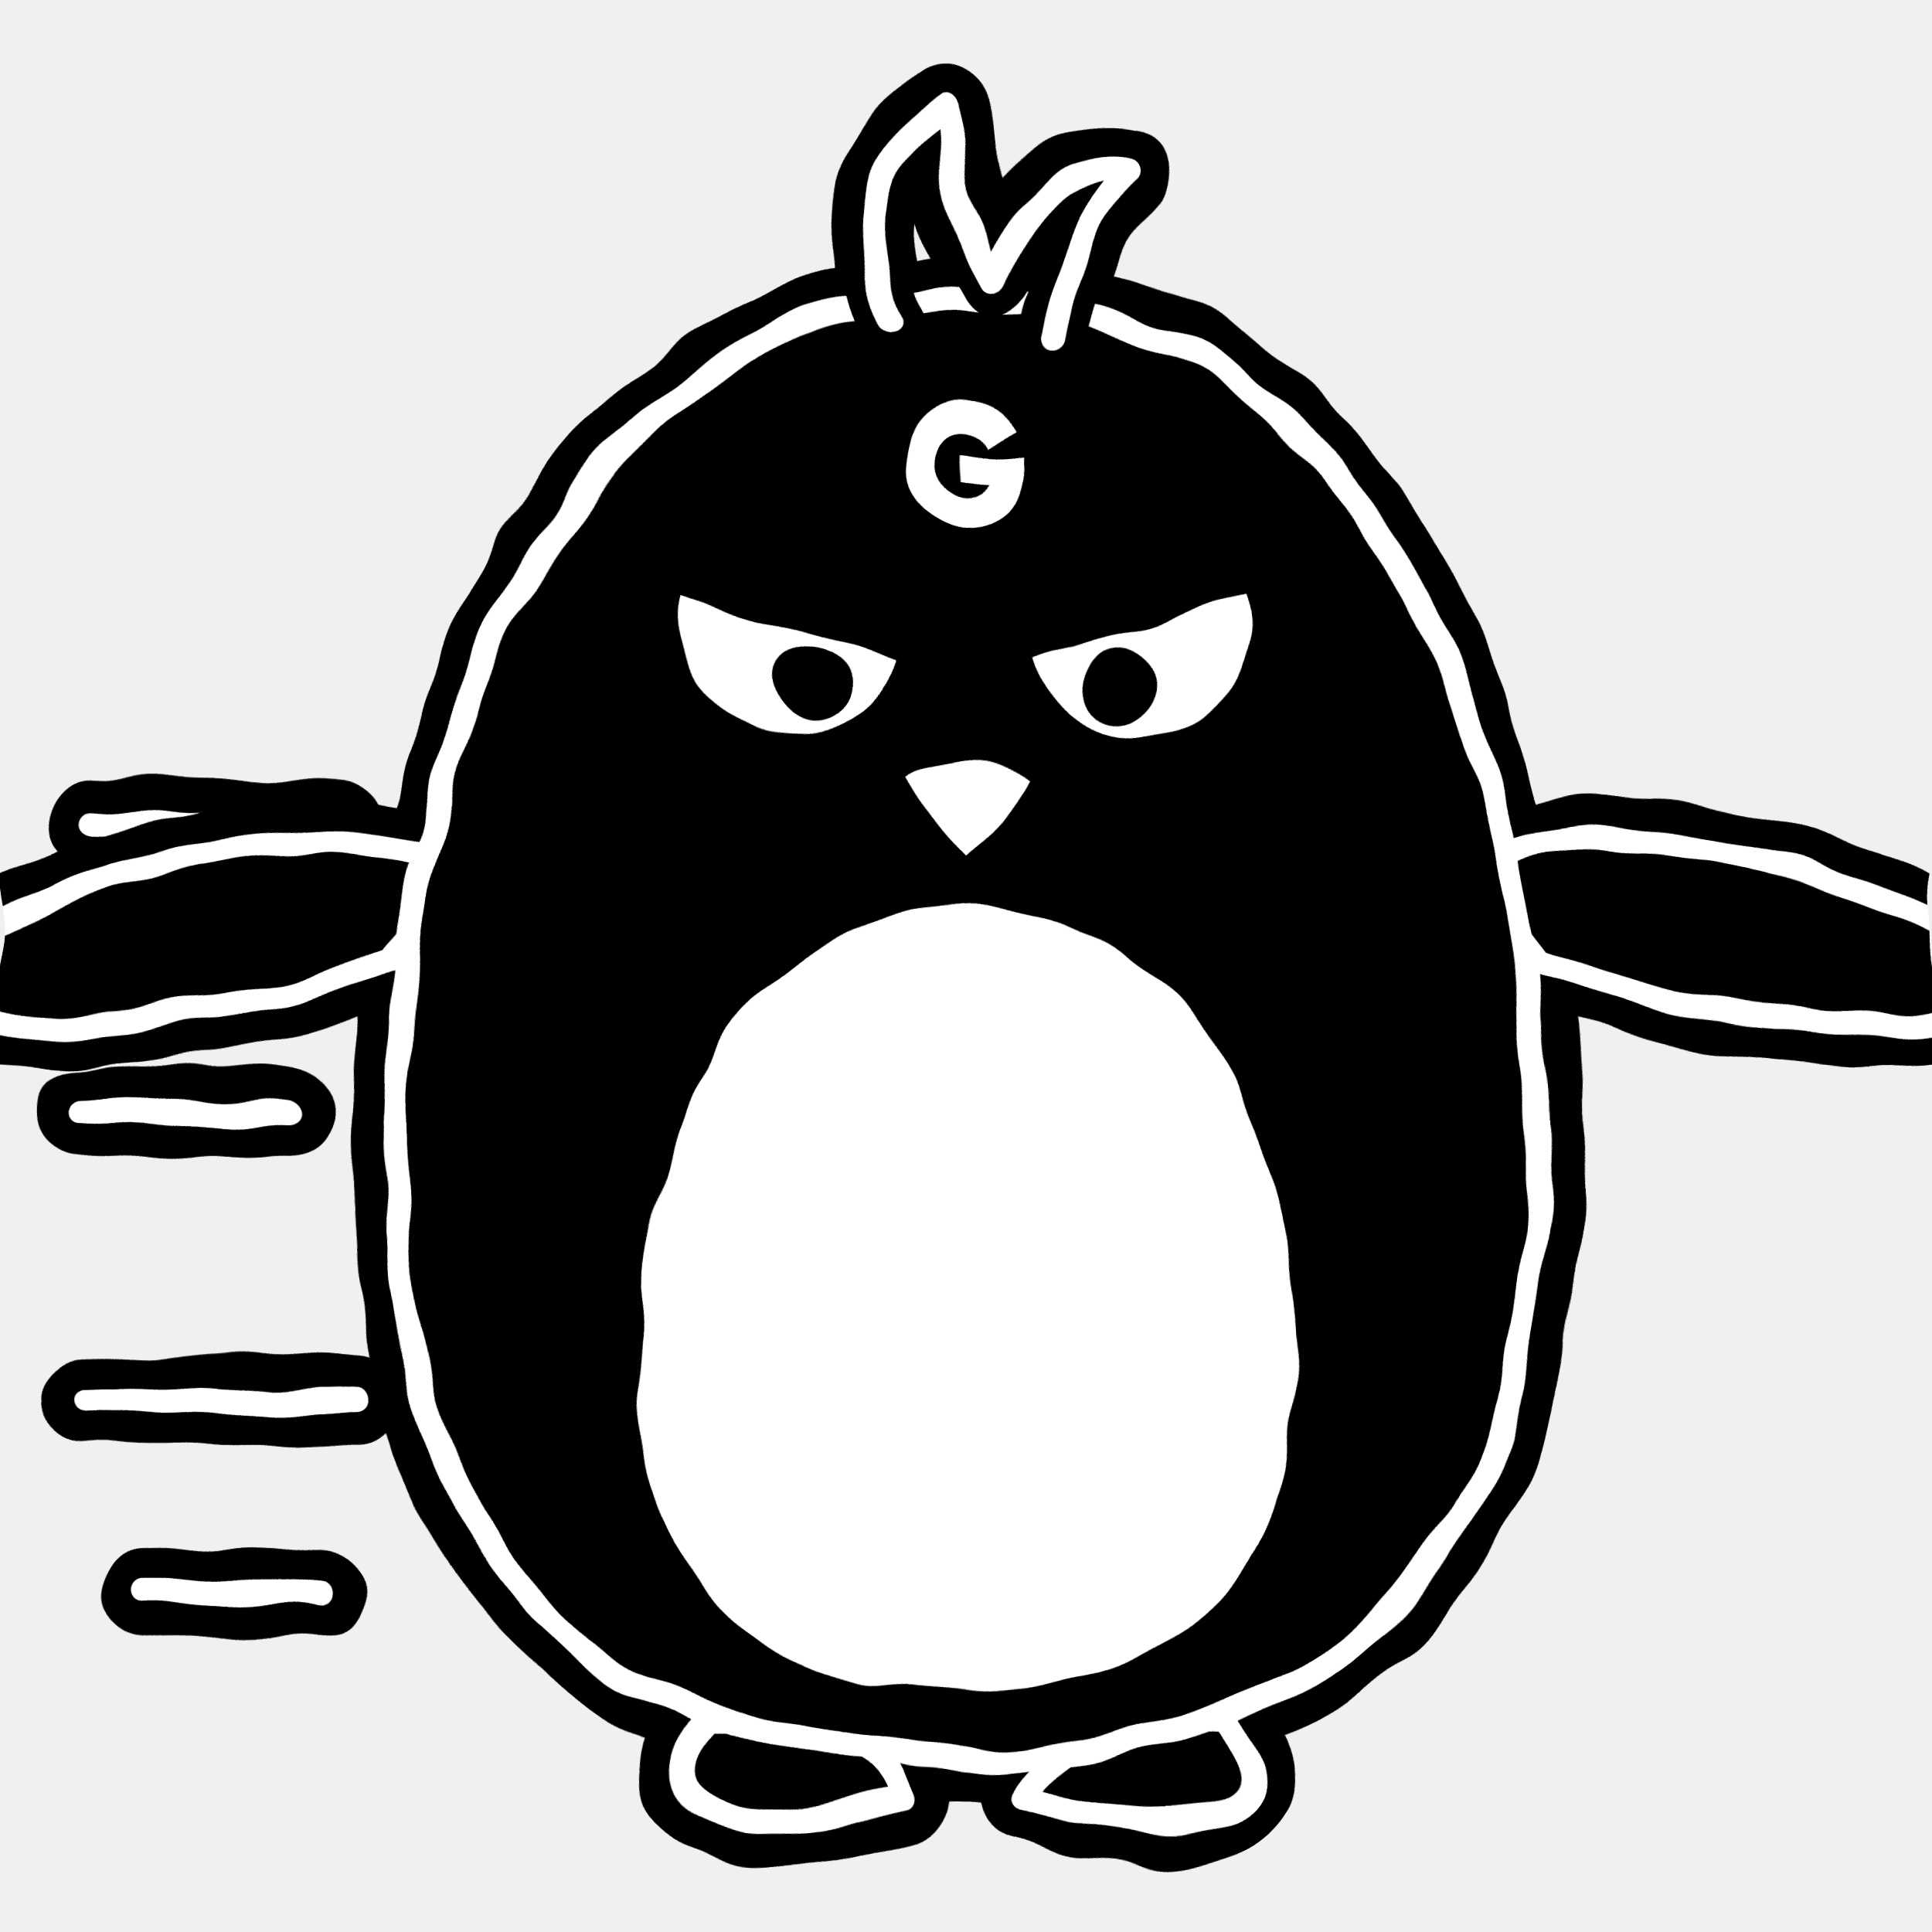
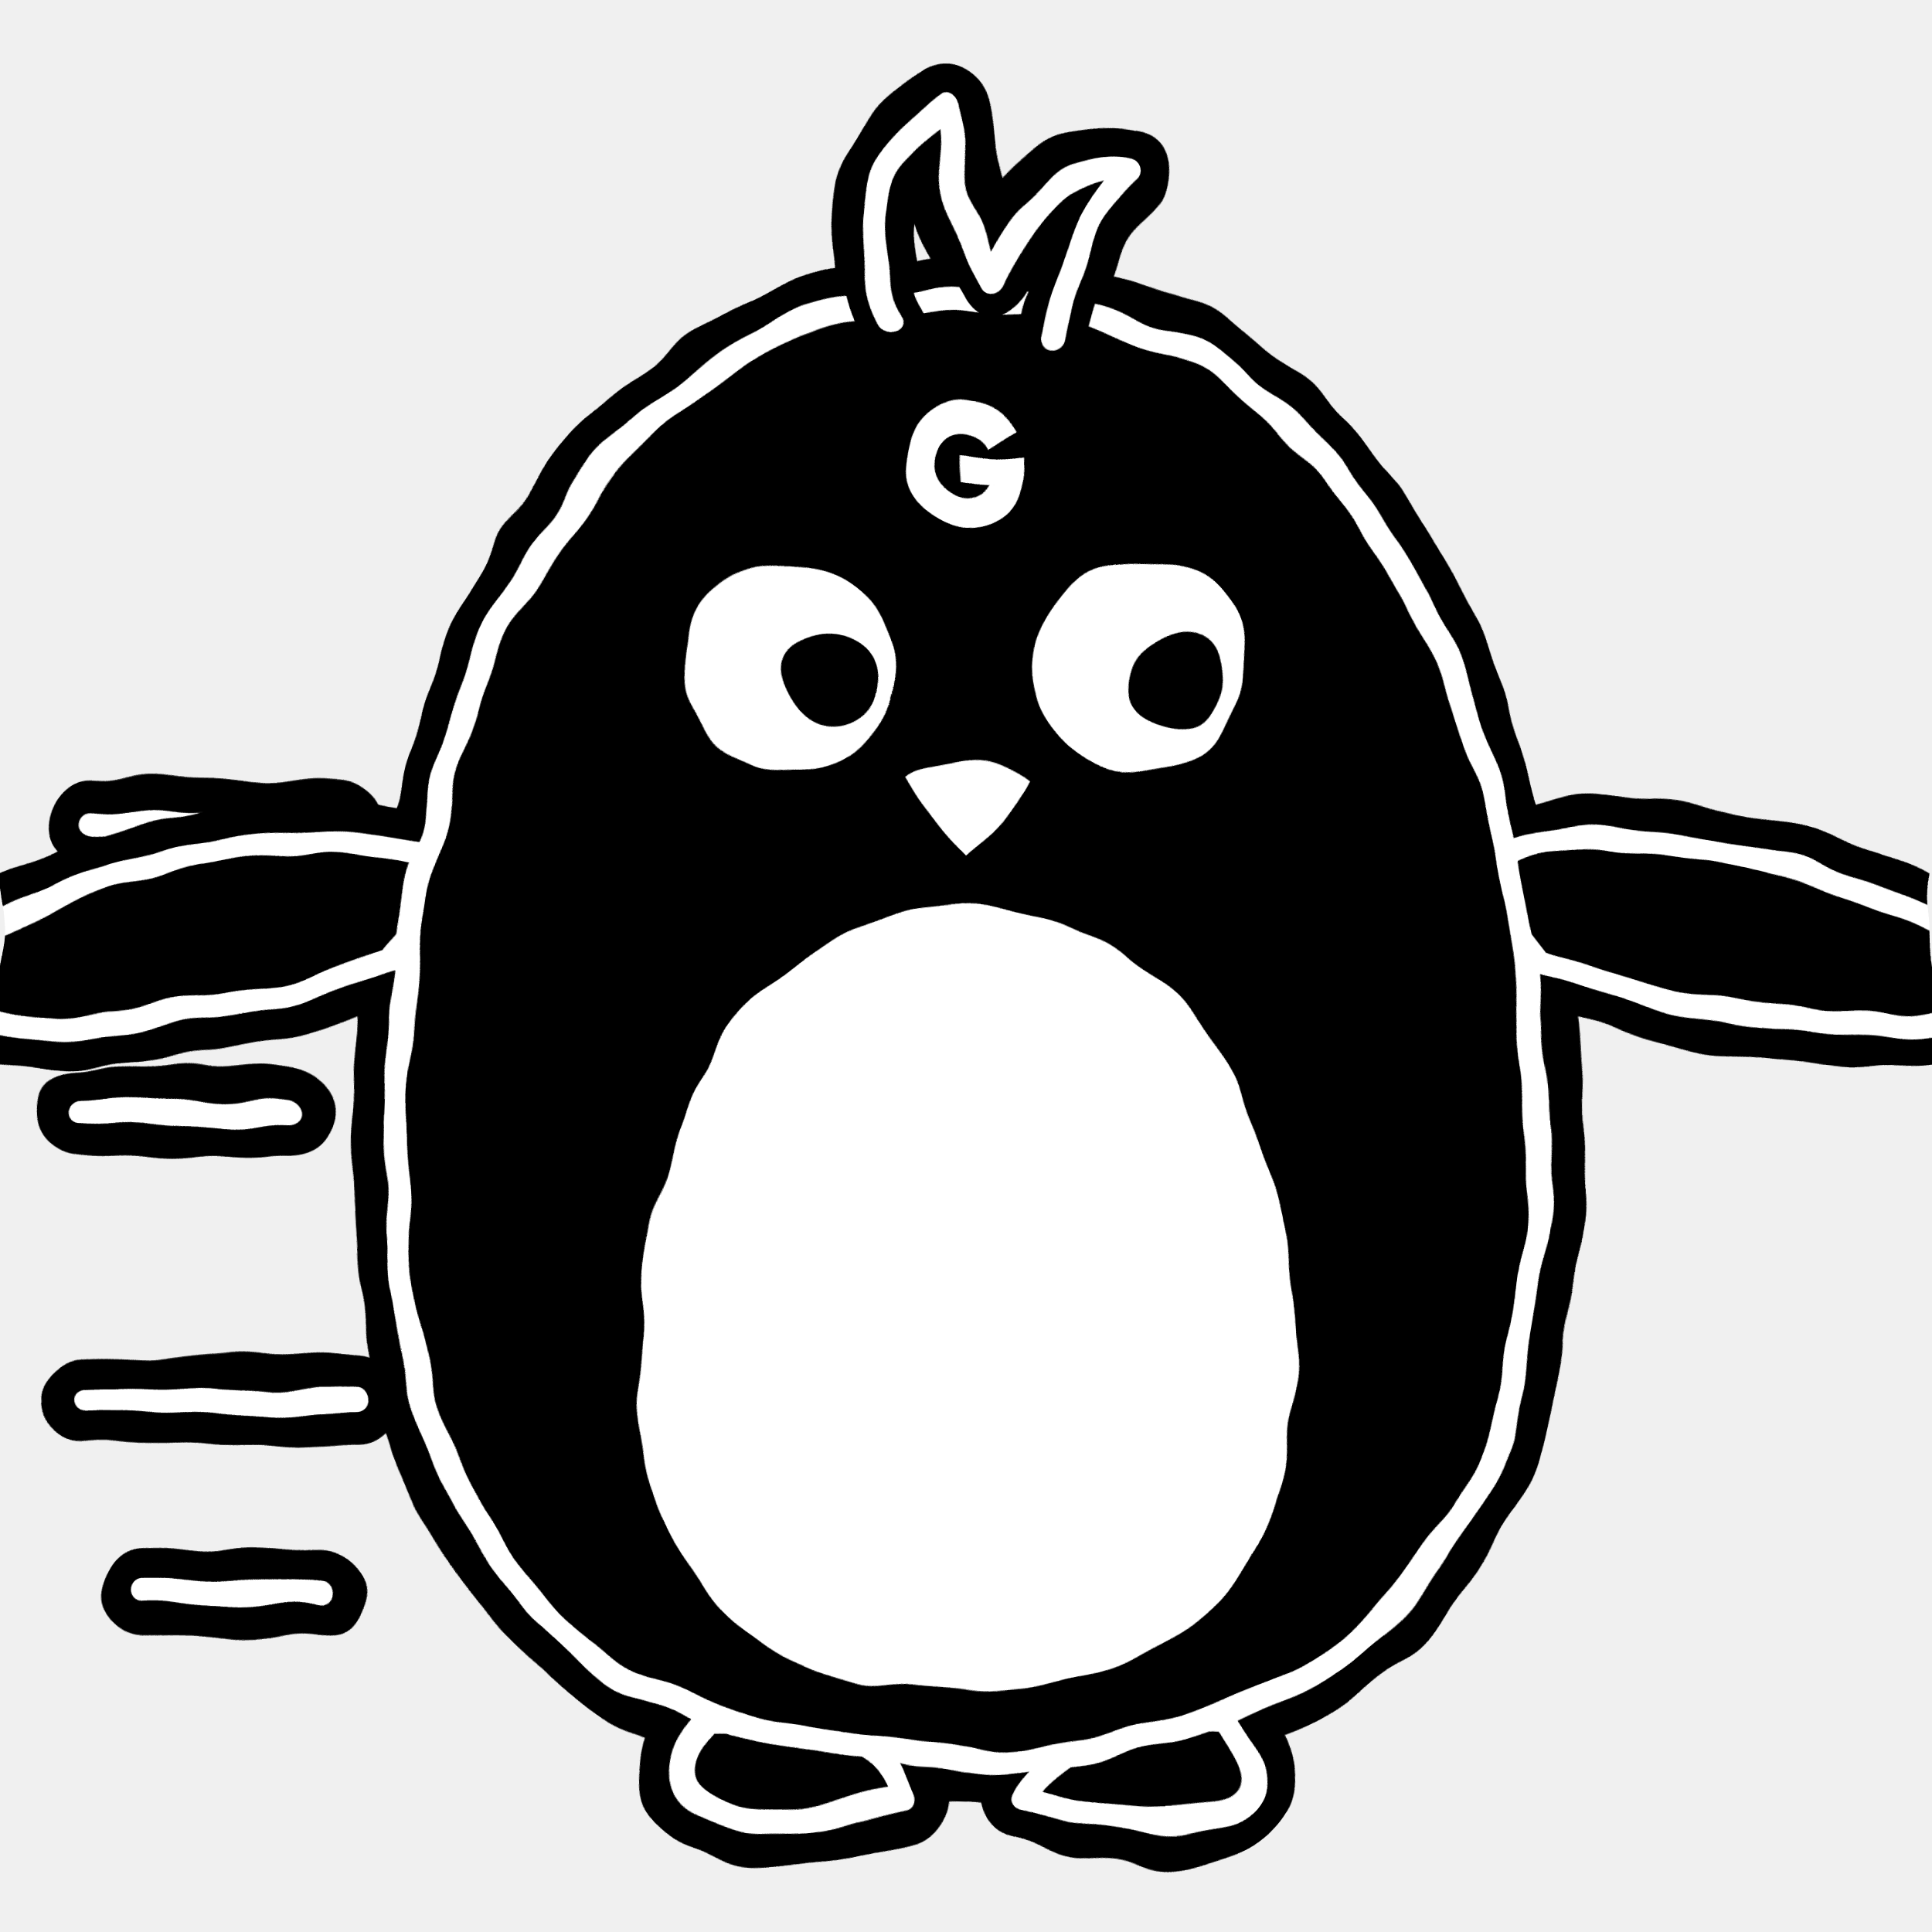
<svg xmlns="http://www.w3.org/2000/svg" viewBox="0 0 400 400" width="400" height="400">
  <defs>
    <filter id="ink" x="-10%" y="-10%" width="120%" height="120%">
      <feTurbulence type="fractalNoise" baseFrequency="0.045" numOctaves="2" seed="5" result="n" />
      <feDisplacementMap in="SourceGraphic" in2="n" scale="5" xChannelSelector="R" yChannelSelector="G" />
    </filter>
  </defs>
  <g filter="url(#ink)">
    <g transform="translate(0,0) rotate(0 200 240)">
      <path fill="none" stroke="#000" stroke-width="18" stroke-linejoin="round" stroke-linecap="round" d="M70 170 L20 170" />
      <path fill="none" stroke="#fff" stroke-width="5" stroke-linejoin="round" stroke-linecap="round" d="M70 170 L20 170" />
      <path fill="none" stroke="#000" stroke-width="18" stroke-linejoin="round" stroke-linecap="round" d="M60 230 L16 230" />
      <path fill="none" stroke="#fff" stroke-width="5" stroke-linejoin="round" stroke-linecap="round" d="M60 230 L16 230" />
      <path fill="none" stroke="#000" stroke-width="18" stroke-linejoin="round" stroke-linecap="round" d="M74 290 L18 290" />
      <path fill="none" stroke="#fff" stroke-width="5" stroke-linejoin="round" stroke-linecap="round" d="M74 290 L18 290" />
      <path fill="none" stroke="#000" stroke-width="18" stroke-linejoin="round" stroke-linecap="round" d="M66 330 L30 330" />
      <path fill="none" stroke="#fff" stroke-width="5" stroke-linejoin="round" stroke-linecap="round" d="M66 330 L30 330" />
      <path fill="none" stroke="#000" stroke-width="18" stroke-linejoin="round" stroke-linecap="round" d="M200 62 C268 60 312 128 318 222 C324 318 284 362 200 364 C116 362 76 318 82 222 C88 128 132 60 200 62 Z" />
-       <path fill="none" stroke="#000" stroke-width="18" stroke-linejoin="round" stroke-linecap="round" transform="translate(96,180.0) scale(1,1) rotate(62) scale(1,1.0)" d="M0 0 C-26 18 -40 70 -34 118 C-16 104 4 66 10 22 Z" />
-       <path fill="none" stroke="#000" stroke-width="18" stroke-linejoin="round" stroke-linecap="round" transform="translate(304,180.0) scale(-1,1) rotate(62) scale(1,1.0)" d="M0 0 C-26 18 -40 70 -34 118 C-16 104 4 66 10 22 Z" />
+       <path fill="none" stroke="#000" stroke-width="18" stroke-linejoin="round" stroke-linecap="round" transform="translate(96,180.0) scale(1,1) rotate(62) scale(1,1.000)" d="M0 0 C-26 18 -40 70 -34 118 C-16 104 4 66 10 22 Z" />
+       <path fill="none" stroke="#000" stroke-width="18" stroke-linejoin="round" stroke-linecap="round" transform="translate(304,180.0) scale(-1,1) rotate(62) scale(1,1.000)" d="M0 0 C-26 18 -40 70 -34 118 C-16 104 4 66 10 22 Z" />
      <path fill="none" stroke="#000" stroke-width="18" stroke-linejoin="round" stroke-linecap="round" d="M146 356 C132 374 150 384 188 372 C184 362 170 356 146 356 Z" />
      <path fill="none" stroke="#000" stroke-width="18" stroke-linejoin="round" stroke-linecap="round" d="M254 356 C268 374 250 384 212 372 C216 362 230 356 254 356 Z" />
      <path fill="none" stroke="#000" stroke-width="18" stroke-linejoin="round" stroke-linecap="round" d="M184 66 C176 40 186 28 196 22 C196 38 200 48 206 58 C210 42 222 34 234 36 C224 46 220 58 218 70" />
      <path fill="#000" stroke="#fff" stroke-width="5" stroke-linejoin="round" stroke-linecap="round" d="M146 356 C132 374 150 384 188 372 C184 362 170 356 146 356 Z" />
      <path fill="#000" stroke="#fff" stroke-width="5" stroke-linejoin="round" stroke-linecap="round" d="M254 356 C268 374 250 384 212 372 C216 362 230 356 254 356 Z" />
-       <path fill="#000" stroke="#fff" stroke-width="5" stroke-linejoin="round" stroke-linecap="round" transform="translate(96,180.0) scale(1,1) rotate(62) scale(1,1.0)" d="M0 0 C-26 18 -40 70 -34 118 C-16 104 4 66 10 22 Z" />
-       <path fill="#000" stroke="#fff" stroke-width="5" stroke-linejoin="round" stroke-linecap="round" transform="translate(304,180.0) scale(-1,1) rotate(62) scale(1,1.0)" d="M0 0 C-26 18 -40 70 -34 118 C-16 104 4 66 10 22 Z" />
+       <path fill="#000" stroke="#fff" stroke-width="5" stroke-linejoin="round" stroke-linecap="round" transform="translate(96,180.0) scale(1,1) rotate(62) scale(1,1.000)" d="M0 0 C-26 18 -40 70 -34 118 C-16 104 4 66 10 22 Z" />
+       <path fill="#000" stroke="#fff" stroke-width="5" stroke-linejoin="round" stroke-linecap="round" transform="translate(304,180.0) scale(-1,1) rotate(62) scale(1,1.000)" d="M0 0 C-26 18 -40 70 -34 118 C-16 104 4 66 10 22 Z" />
      <path fill="#000" stroke="#fff" stroke-width="5" stroke-linejoin="round" stroke-linecap="round" d="M200 62 C268 60 312 128 318 222 C324 318 284 362 200 364 C116 362 76 318 82 222 C88 128 132 60 200 62 Z" />
      <path fill="none" stroke="#000" stroke-width="14" stroke-linejoin="round" stroke-linecap="round" d="M184 66 C176 40 186 28 196 22 C196 38 200 48 206 58 C210 42 222 34 234 36 C224 46 220 58 218 70" />
      <path fill="none" stroke="#fff" stroke-width="5" stroke-linejoin="round" stroke-linecap="round" d="M184 66 C176 40 186 28 196 22 C196 38 200 48 206 58 C210 42 222 34 234 36 C224 46 220 58 218 70" />
      <path fill="#fff" stroke="none" d="M200 188 C246 188 270 236 268 288 C266 334 238 350 200 350 C162 350 134 334 132 288 C130 236 154 188 200 188 Z" />
-       <path fill="#fff" stroke="none" d="M142 124 L186 136 A22 22 0 0 1 142 124 Z" />
-       <circle cx="168" cy="142" r="8" fill="#000" />
-       <path fill="#fff" stroke="none" d="M214 136 L258 124 A22 22 0 0 1 214 136 Z" />
-       <circle cx="232" cy="142" r="8" fill="#000" />
+       <circle fill="#fff" stroke="none" cx="164" cy="138" r="22" />
+       <circle cx="172" cy="141" r="10" fill="#000" />
+       <circle fill="#fff" stroke="none" cx="236" cy="138" r="22" />
+       <circle cx="244" cy="141" r="10" fill="#000" />
      <path d="M187 161 C193 156 207 156 213 161 C210 166 205 172 200 177 C195 172 190 166 187 161 Z" fill="#000" stroke="#000" stroke-linejoin="round" stroke-width="9" />
      <path fill="#fff" stroke="none" d="M187 161 C193 156 207 156 213 161 C210 166 205 172 200 177 C195 172 190 166 187 161 Z" />
      <g transform="translate(200,96) scale(0.2) translate(-100,-100)">
        <clipPath id="gcworking">
          <circle cx="100" cy="100" r="64" />
        </clipPath>
        <g fill="#fff" clip-path="url(#gcworking)">
          <path d="M139.0 73.7 A47 47 0 1 0 141.5 122.1" fill="none" stroke="#fff" stroke-width="34" />
          <rect x="98" y="92" width="66" height="24" />
          <rect x="130" y="92" width="34" height="60" />
        </g>
      </g>
    </g>
  </g>
</svg>
